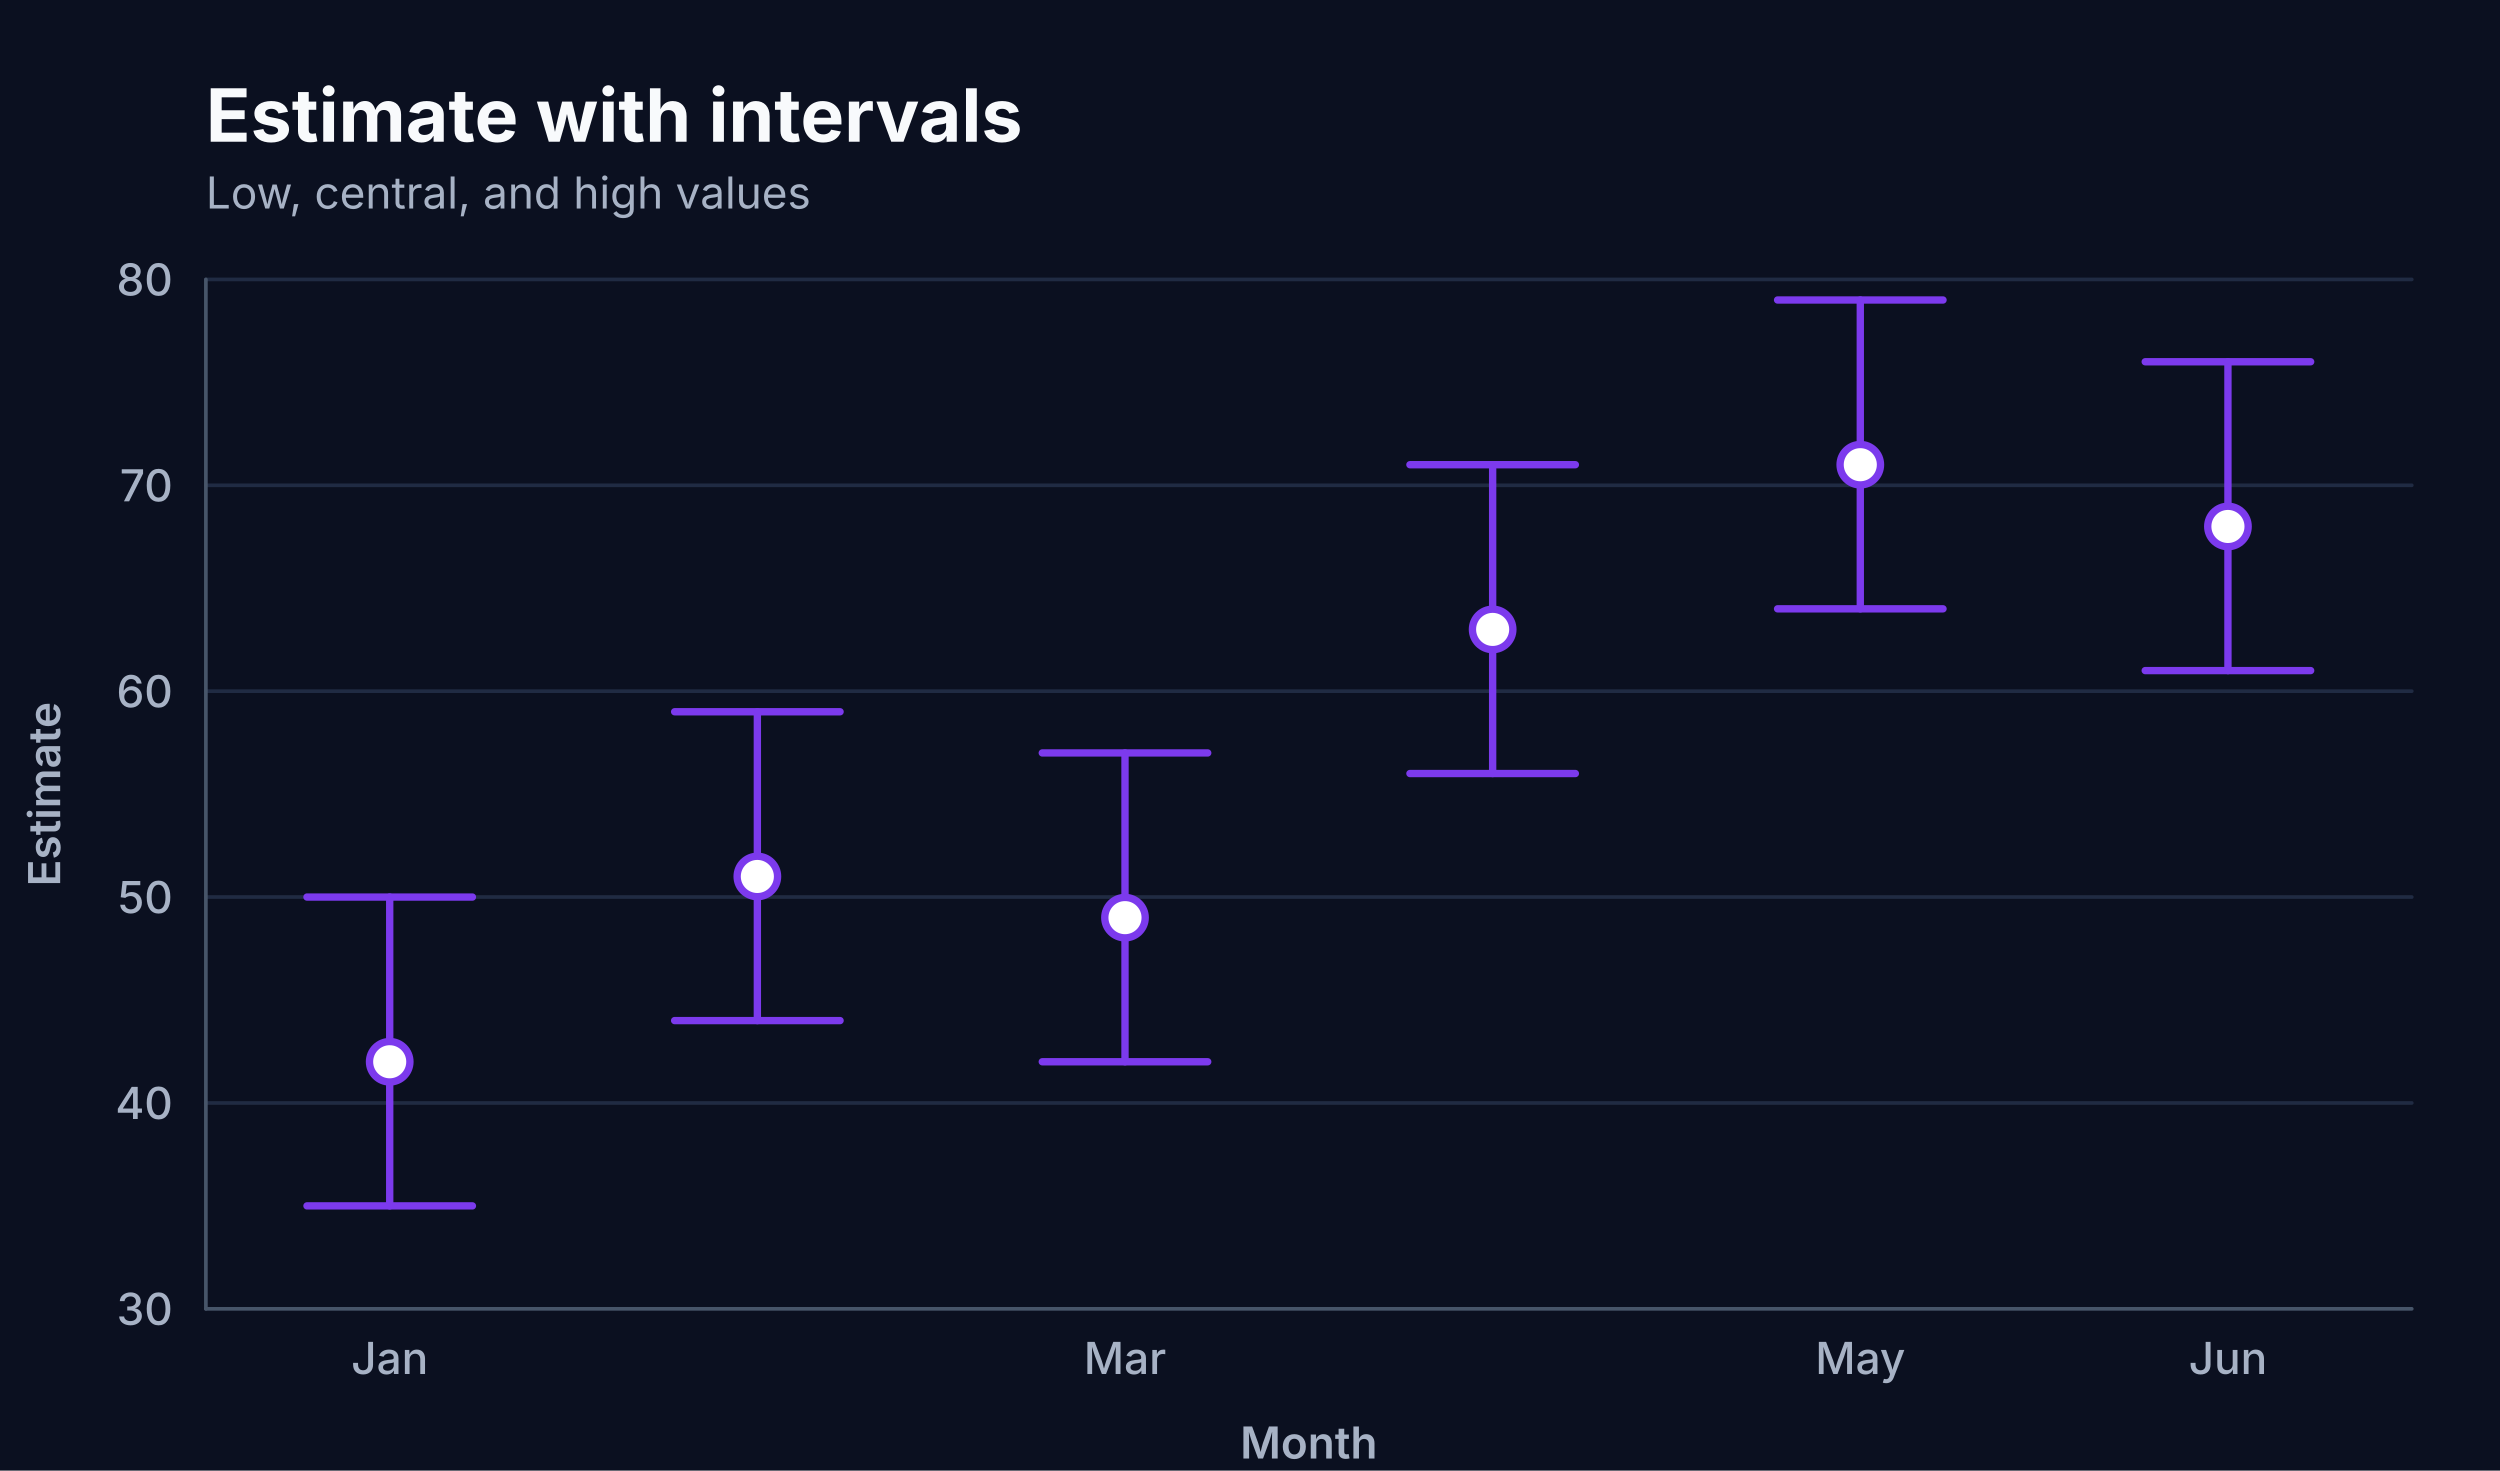
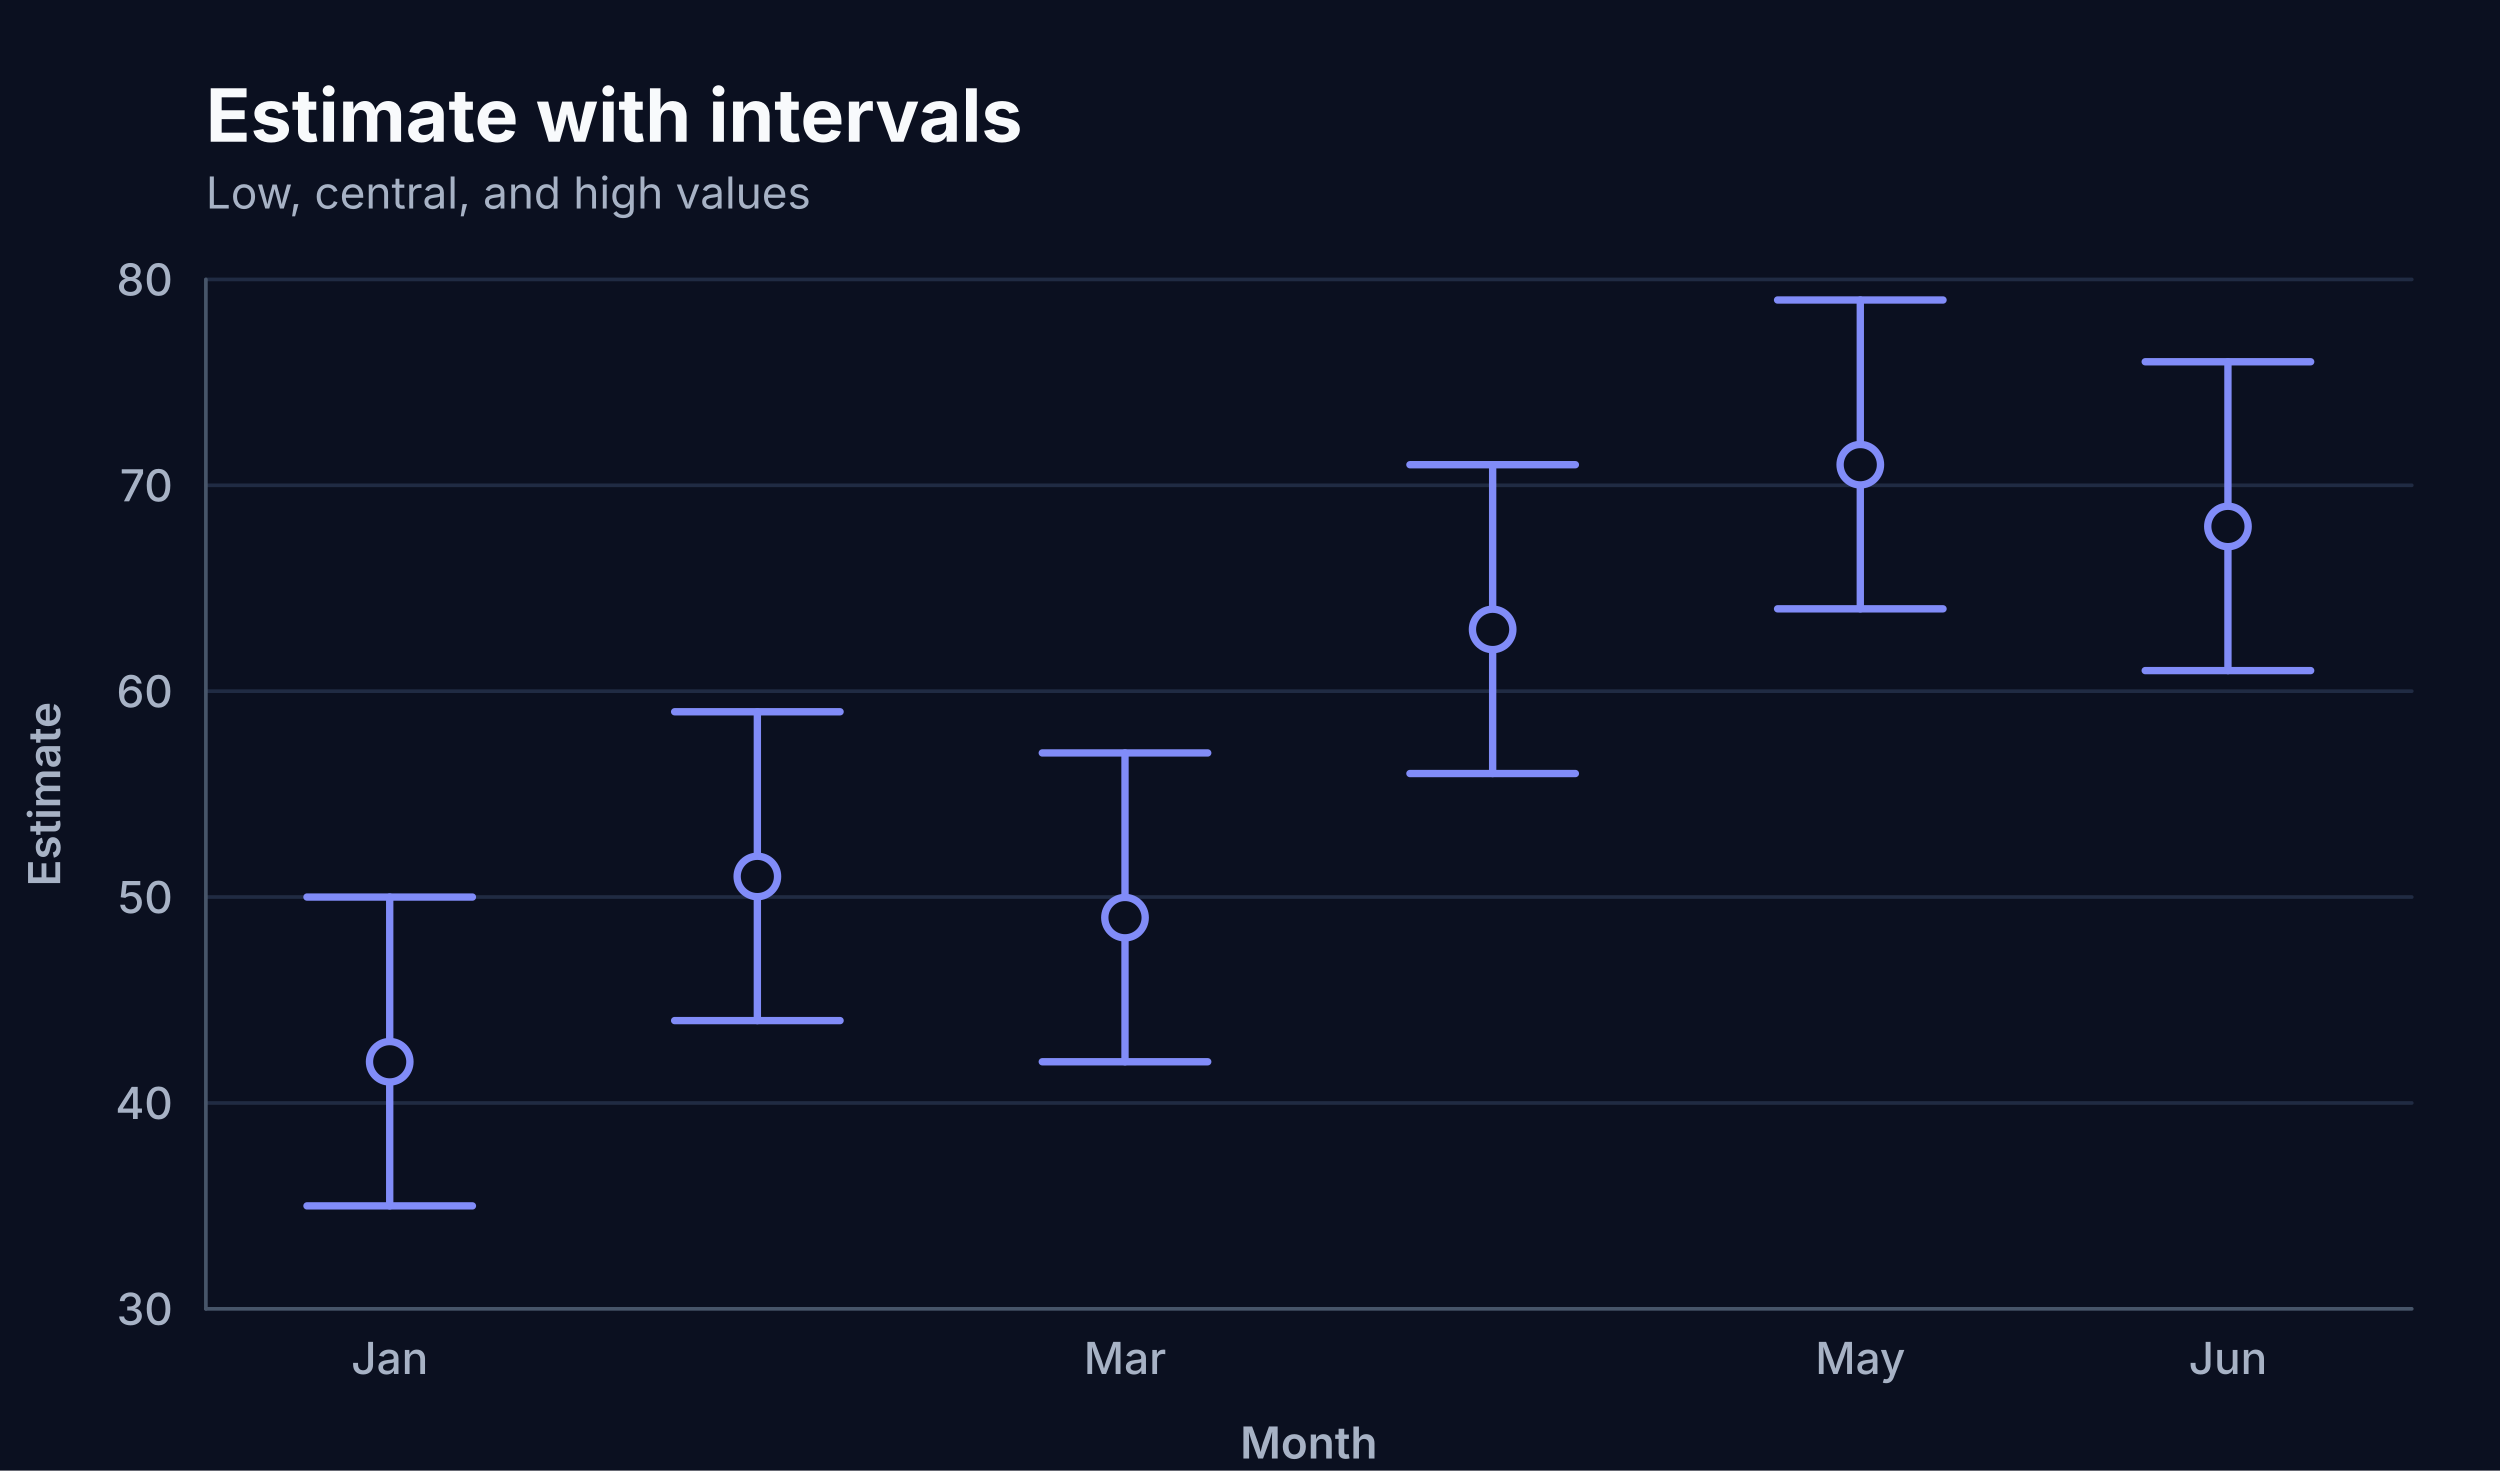
<svg xmlns="http://www.w3.org/2000/svg" width="680" height="400" viewBox="0 0 680 400" role="img" aria-labelledby="title description">
  <defs>
    <clipPath id="clip-1">
      <rect x="56" y="76" width="600" height="280" />
    </clipPath>
  </defs>
  <rect width="100%" height="100%" fill="#0b1020" />
  <g data-scene-node="scene:root">
    <line data-scene-node="axis-y:grid:1" opacity="0.82" x1="56" y1="300" x2="656" y2="300" fill="none" stroke="#25314a" stroke-width="1" stroke-linecap="round" />
    <line data-scene-node="axis-y:grid:2" opacity="0.82" x1="56" y1="244" x2="656" y2="244" fill="none" stroke="#25314a" stroke-width="1" stroke-linecap="round" />
    <line data-scene-node="axis-y:grid:3" opacity="0.82" x1="56" y1="188" x2="656" y2="188" fill="none" stroke="#25314a" stroke-width="1" stroke-linecap="round" />
    <line data-scene-node="axis-y:grid:4" opacity="0.82" x1="56" y1="132" x2="656" y2="132" fill="none" stroke="#25314a" stroke-width="1" stroke-linecap="round" />
    <line data-scene-node="axis-y:grid:5" opacity="0.82" x1="56" y1="76" x2="656" y2="76" fill="none" stroke="#25314a" stroke-width="1" stroke-linecap="round" />
    <g data-scene-node="layer-0:group" clip-path="url(#clip-1)">
-       <line data-scene-node="layer-0:interval:0:range" x1="106" y1="244" x2="106" y2="328" fill="none" stroke="#7c3aed" stroke-width="2" stroke-linecap="round" />
-       <line data-scene-node="layer-0:interval:0:high" x1="83.5" y1="244" x2="128.5" y2="244" fill="none" stroke="#7c3aed" stroke-width="2" stroke-linecap="round" />
-       <line data-scene-node="layer-0:interval:0:low" x1="83.5" y1="328" x2="128.5" y2="328" fill="none" stroke="#7c3aed" stroke-width="2" stroke-linecap="round" />
-       <line data-scene-node="layer-0:interval:1:range" x1="206" y1="193.6" x2="206" y2="277.6" fill="none" stroke="#7c3aed" stroke-width="2" stroke-linecap="round" />
-       <line data-scene-node="layer-0:interval:1:high" x1="183.5" y1="193.6" x2="228.5" y2="193.6" fill="none" stroke="#7c3aed" stroke-width="2" stroke-linecap="round" />
-       <line data-scene-node="layer-0:interval:1:low" x1="183.5" y1="277.6" x2="228.5" y2="277.6" fill="none" stroke="#7c3aed" stroke-width="2" stroke-linecap="round" />
-       <line data-scene-node="layer-0:interval:2:range" x1="306" y1="204.8" x2="306" y2="288.8" fill="none" stroke="#7c3aed" stroke-width="2" stroke-linecap="round" />
-       <line data-scene-node="layer-0:interval:2:high" x1="283.5" y1="204.8" x2="328.5" y2="204.8" fill="none" stroke="#7c3aed" stroke-width="2" stroke-linecap="round" />
-       <line data-scene-node="layer-0:interval:2:low" x1="283.5" y1="288.8" x2="328.5" y2="288.8" fill="none" stroke="#7c3aed" stroke-width="2" stroke-linecap="round" />
-       <line data-scene-node="layer-0:interval:3:range" x1="406" y1="126.4" x2="406" y2="210.4" fill="none" stroke="#7c3aed" stroke-width="2" stroke-linecap="round" />
-       <line data-scene-node="layer-0:interval:3:high" x1="383.5" y1="126.4" x2="428.5" y2="126.4" fill="none" stroke="#7c3aed" stroke-width="2" stroke-linecap="round" />
-       <line data-scene-node="layer-0:interval:3:low" x1="383.5" y1="210.4" x2="428.5" y2="210.4" fill="none" stroke="#7c3aed" stroke-width="2" stroke-linecap="round" />
-       <line data-scene-node="layer-0:interval:4:range" x1="506" y1="81.6" x2="506" y2="165.6" fill="none" stroke="#7c3aed" stroke-width="2" stroke-linecap="round" />
-       <line data-scene-node="layer-0:interval:4:high" x1="483.5" y1="81.6" x2="528.5" y2="81.6" fill="none" stroke="#7c3aed" stroke-width="2" stroke-linecap="round" />
-       <line data-scene-node="layer-0:interval:4:low" x1="483.5" y1="165.6" x2="528.5" y2="165.6" fill="none" stroke="#7c3aed" stroke-width="2" stroke-linecap="round" />
-       <line data-scene-node="layer-0:interval:5:range" x1="606" y1="98.4" x2="606" y2="182.4" fill="none" stroke="#7c3aed" stroke-width="2" stroke-linecap="round" />
-       <line data-scene-node="layer-0:interval:5:high" x1="583.5" y1="98.4" x2="628.5" y2="98.4" fill="none" stroke="#7c3aed" stroke-width="2" stroke-linecap="round" />
-       <line data-scene-node="layer-0:interval:5:low" x1="583.5" y1="182.4" x2="628.5" y2="182.4" fill="none" stroke="#7c3aed" stroke-width="2" stroke-linecap="round" />
-       <circle data-scene-node="layer-0:interval:0:value" cx="106" cy="288.8" r="5.5" fill="#ffffff" stroke="#7c3aed" stroke-width="2" />
-       <circle data-scene-node="layer-0:interval:1:value" cx="206" cy="238.4" r="5.5" fill="#ffffff" stroke="#7c3aed" stroke-width="2" />
-       <circle data-scene-node="layer-0:interval:2:value" cx="306" cy="249.6" r="5.5" fill="#ffffff" stroke="#7c3aed" stroke-width="2" />
-       <circle data-scene-node="layer-0:interval:3:value" cx="406" cy="171.2" r="5.5" fill="#ffffff" stroke="#7c3aed" stroke-width="2" />
-       <circle data-scene-node="layer-0:interval:4:value" cx="506" cy="126.4" r="5.5" fill="#ffffff" stroke="#7c3aed" stroke-width="2" />
-       <circle data-scene-node="layer-0:interval:5:value" cx="606" cy="143.2" r="5.5" fill="#ffffff" stroke="#7c3aed" stroke-width="2" />
+       <line data-scene-node="layer-0:interval:0:range" x1="106" y1="244" x2="106" y2="328" fill="none" stroke="#818cf8" stroke-width="2" stroke-linecap="round" />
+       <line data-scene-node="layer-0:interval:0:high" x1="83.5" y1="244" x2="128.5" y2="244" fill="none" stroke="#818cf8" stroke-width="2" stroke-linecap="round" />
+       <line data-scene-node="layer-0:interval:0:low" x1="83.5" y1="328" x2="128.5" y2="328" fill="none" stroke="#818cf8" stroke-width="2" stroke-linecap="round" />
+       <line data-scene-node="layer-0:interval:1:range" x1="206" y1="193.6" x2="206" y2="277.6" fill="none" stroke="#818cf8" stroke-width="2" stroke-linecap="round" />
+       <line data-scene-node="layer-0:interval:1:high" x1="183.5" y1="193.6" x2="228.5" y2="193.6" fill="none" stroke="#818cf8" stroke-width="2" stroke-linecap="round" />
+       <line data-scene-node="layer-0:interval:1:low" x1="183.5" y1="277.6" x2="228.5" y2="277.6" fill="none" stroke="#818cf8" stroke-width="2" stroke-linecap="round" />
+       <line data-scene-node="layer-0:interval:2:range" x1="306" y1="204.8" x2="306" y2="288.8" fill="none" stroke="#818cf8" stroke-width="2" stroke-linecap="round" />
+       <line data-scene-node="layer-0:interval:2:high" x1="283.5" y1="204.8" x2="328.5" y2="204.8" fill="none" stroke="#818cf8" stroke-width="2" stroke-linecap="round" />
+       <line data-scene-node="layer-0:interval:2:low" x1="283.5" y1="288.8" x2="328.5" y2="288.8" fill="none" stroke="#818cf8" stroke-width="2" stroke-linecap="round" />
+       <line data-scene-node="layer-0:interval:3:range" x1="406" y1="126.4" x2="406" y2="210.4" fill="none" stroke="#818cf8" stroke-width="2" stroke-linecap="round" />
+       <line data-scene-node="layer-0:interval:3:high" x1="383.5" y1="126.4" x2="428.5" y2="126.4" fill="none" stroke="#818cf8" stroke-width="2" stroke-linecap="round" />
+       <line data-scene-node="layer-0:interval:3:low" x1="383.5" y1="210.4" x2="428.5" y2="210.4" fill="none" stroke="#818cf8" stroke-width="2" stroke-linecap="round" />
+       <line data-scene-node="layer-0:interval:4:range" x1="506" y1="81.6" x2="506" y2="165.6" fill="none" stroke="#818cf8" stroke-width="2" stroke-linecap="round" />
+       <line data-scene-node="layer-0:interval:4:high" x1="483.5" y1="81.6" x2="528.5" y2="81.6" fill="none" stroke="#818cf8" stroke-width="2" stroke-linecap="round" />
+       <line data-scene-node="layer-0:interval:4:low" x1="483.5" y1="165.6" x2="528.5" y2="165.6" fill="none" stroke="#818cf8" stroke-width="2" stroke-linecap="round" />
+       <line data-scene-node="layer-0:interval:5:range" x1="606" y1="98.4" x2="606" y2="182.4" fill="none" stroke="#818cf8" stroke-width="2" stroke-linecap="round" />
+       <line data-scene-node="layer-0:interval:5:high" x1="583.5" y1="98.4" x2="628.5" y2="98.4" fill="none" stroke="#818cf8" stroke-width="2" stroke-linecap="round" />
+       <line data-scene-node="layer-0:interval:5:low" x1="583.5" y1="182.4" x2="628.5" y2="182.4" fill="none" stroke="#818cf8" stroke-width="2" stroke-linecap="round" />
+       <circle data-scene-node="layer-0:interval:0:value" cx="106" cy="288.8" r="5.5" fill="#0b1020" stroke="#818cf8" stroke-width="2" />
+       <circle data-scene-node="layer-0:interval:1:value" cx="206" cy="238.4" r="5.5" fill="#0b1020" stroke="#818cf8" stroke-width="2" />
+       <circle data-scene-node="layer-0:interval:2:value" cx="306" cy="249.6" r="5.5" fill="#0b1020" stroke="#818cf8" stroke-width="2" />
+       <circle data-scene-node="layer-0:interval:3:value" cx="406" cy="171.2" r="5.5" fill="#0b1020" stroke="#818cf8" stroke-width="2" />
+       <circle data-scene-node="layer-0:interval:4:value" cx="506" cy="126.4" r="5.5" fill="#0b1020" stroke="#818cf8" stroke-width="2" />
+       <circle data-scene-node="layer-0:interval:5:value" cx="606" cy="143.2" r="5.5" fill="#0b1020" stroke="#818cf8" stroke-width="2" />
    </g>
    <line data-scene-node="axis-x:line" x1="56" y1="356" x2="656" y2="356" fill="none" stroke="#475569" stroke-width="1" stroke-linecap="round" />
    <line data-scene-node="axis-y:line" x1="56" y1="76" x2="56" y2="356" fill="none" stroke="#475569" stroke-width="1" stroke-linecap="round" />
    <text data-scene-node="axis-x:label:0" x="106" y="365" fill="#a7b2c5" font-family="Inter, ui-sans-serif, system-ui, -apple-system, BlinkMacSystemFont, &quot;Segoe UI&quot;, sans-serif" font-size="12" font-weight="500" text-anchor="middle" dominant-baseline="text-before-edge">Jan</text>
    <text data-scene-node="axis-x:label:1" x="306" y="365" fill="#a7b2c5" font-family="Inter, ui-sans-serif, system-ui, -apple-system, BlinkMacSystemFont, &quot;Segoe UI&quot;, sans-serif" font-size="12" font-weight="500" text-anchor="middle" dominant-baseline="text-before-edge">Mar</text>
    <text data-scene-node="axis-x:label:2" x="506" y="365" fill="#a7b2c5" font-family="Inter, ui-sans-serif, system-ui, -apple-system, BlinkMacSystemFont, &quot;Segoe UI&quot;, sans-serif" font-size="12" font-weight="500" text-anchor="middle" dominant-baseline="text-before-edge">May</text>
    <text data-scene-node="axis-x:label:3" x="606" y="365" fill="#a7b2c5" font-family="Inter, ui-sans-serif, system-ui, -apple-system, BlinkMacSystemFont, &quot;Segoe UI&quot;, sans-serif" font-size="12" font-weight="500" text-anchor="middle" dominant-baseline="text-before-edge">Jun</text>
    <text data-scene-node="axis-x:title" x="356" y="388" fill="#a7b2c5" font-family="Inter, ui-sans-serif, system-ui, -apple-system, BlinkMacSystemFont, &quot;Segoe UI&quot;, sans-serif" font-size="12" font-weight="600" text-anchor="middle" dominant-baseline="text-before-edge">Month</text>
    <text data-scene-node="axis-y:label:0" x="47" y="356" fill="#a7b2c5" font-family="Inter, ui-sans-serif, system-ui, -apple-system, BlinkMacSystemFont, &quot;Segoe UI&quot;, sans-serif" font-size="12" font-weight="500" text-anchor="end" dominant-baseline="central">30</text>
    <text data-scene-node="axis-y:label:1" x="47" y="300" fill="#a7b2c5" font-family="Inter, ui-sans-serif, system-ui, -apple-system, BlinkMacSystemFont, &quot;Segoe UI&quot;, sans-serif" font-size="12" font-weight="500" text-anchor="end" dominant-baseline="central">40</text>
    <text data-scene-node="axis-y:label:2" x="47" y="244" fill="#a7b2c5" font-family="Inter, ui-sans-serif, system-ui, -apple-system, BlinkMacSystemFont, &quot;Segoe UI&quot;, sans-serif" font-size="12" font-weight="500" text-anchor="end" dominant-baseline="central">50</text>
    <text data-scene-node="axis-y:label:3" x="47" y="188" fill="#a7b2c5" font-family="Inter, ui-sans-serif, system-ui, -apple-system, BlinkMacSystemFont, &quot;Segoe UI&quot;, sans-serif" font-size="12" font-weight="500" text-anchor="end" dominant-baseline="central">60</text>
    <text data-scene-node="axis-y:label:4" x="47" y="132" fill="#a7b2c5" font-family="Inter, ui-sans-serif, system-ui, -apple-system, BlinkMacSystemFont, &quot;Segoe UI&quot;, sans-serif" font-size="12" font-weight="500" text-anchor="end" dominant-baseline="central">70</text>
    <text data-scene-node="axis-y:label:5" x="47" y="76" fill="#a7b2c5" font-family="Inter, ui-sans-serif, system-ui, -apple-system, BlinkMacSystemFont, &quot;Segoe UI&quot;, sans-serif" font-size="12" font-weight="500" text-anchor="end" dominant-baseline="central">80</text>
    <text data-scene-node="axis-y:title" x="12" y="216" fill="#a7b2c5" font-family="Inter, ui-sans-serif, system-ui, -apple-system, BlinkMacSystemFont, &quot;Segoe UI&quot;, sans-serif" font-size="12" font-weight="600" text-anchor="middle" dominant-baseline="central" transform="rotate(-90 12 216)">Estimate</text>
    <text data-scene-node="chart:title" x="56" y="24" fill="#f8fafc" font-family="Inter, ui-sans-serif, system-ui, -apple-system, BlinkMacSystemFont, &quot;Segoe UI&quot;, sans-serif" font-size="20" font-weight="700" text-anchor="start" dominant-baseline="text-before-edge">Estimate with intervals</text>
    <text data-scene-node="chart:subtitle" x="56" y="48" fill="#a7b2c5" font-family="Inter, ui-sans-serif, system-ui, -apple-system, BlinkMacSystemFont, &quot;Segoe UI&quot;, sans-serif" font-size="12" font-weight="400" text-anchor="start" dominant-baseline="text-before-edge">Low, central, and high values</text>
  </g>
</svg>
